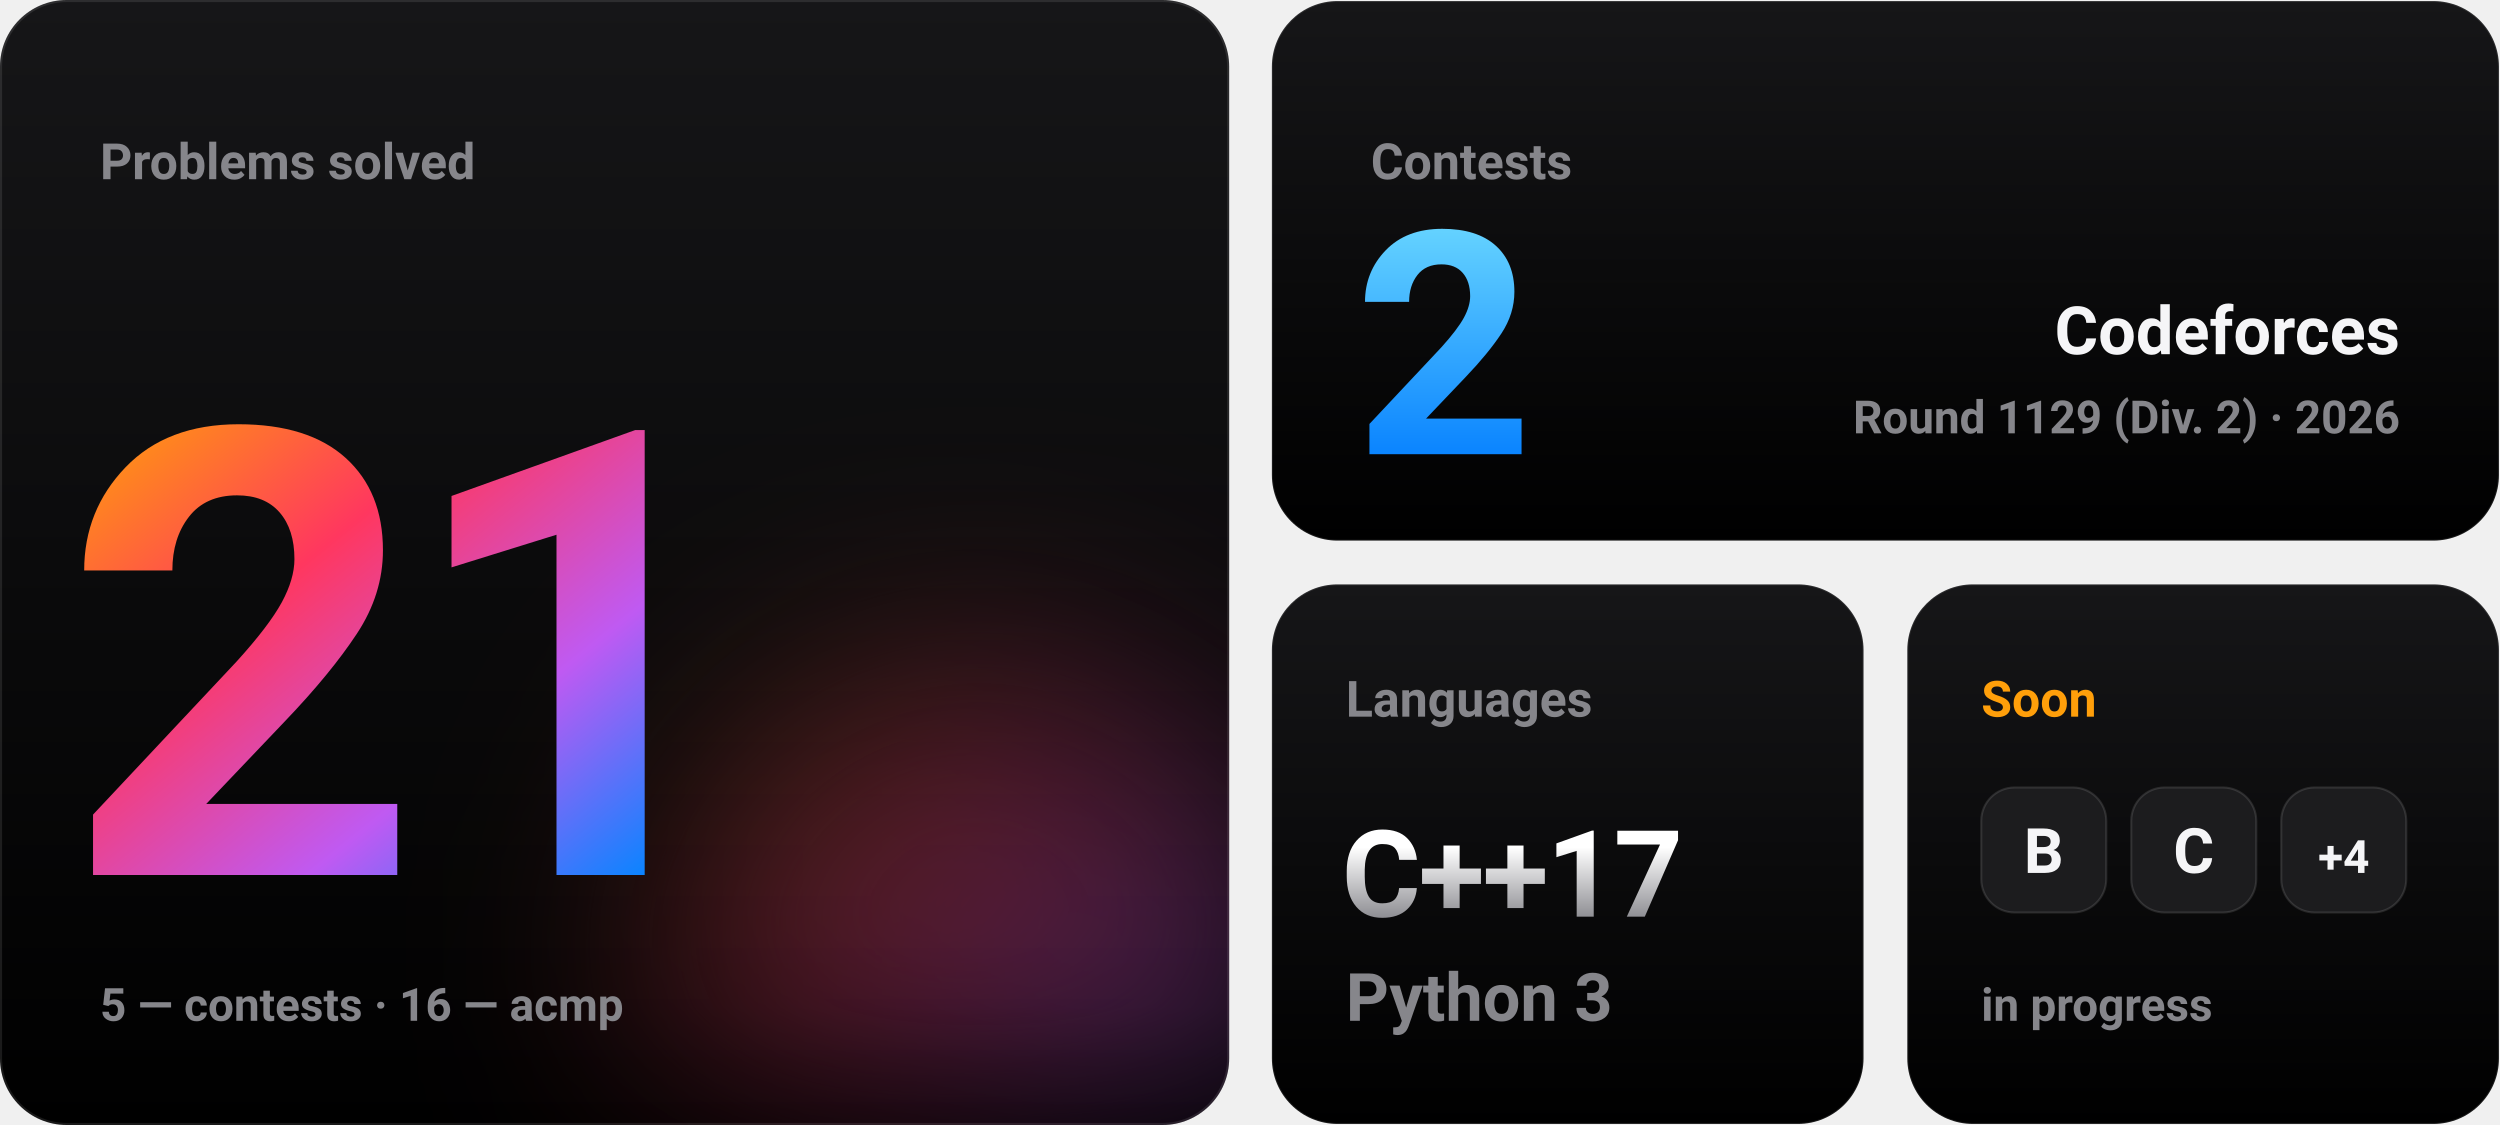
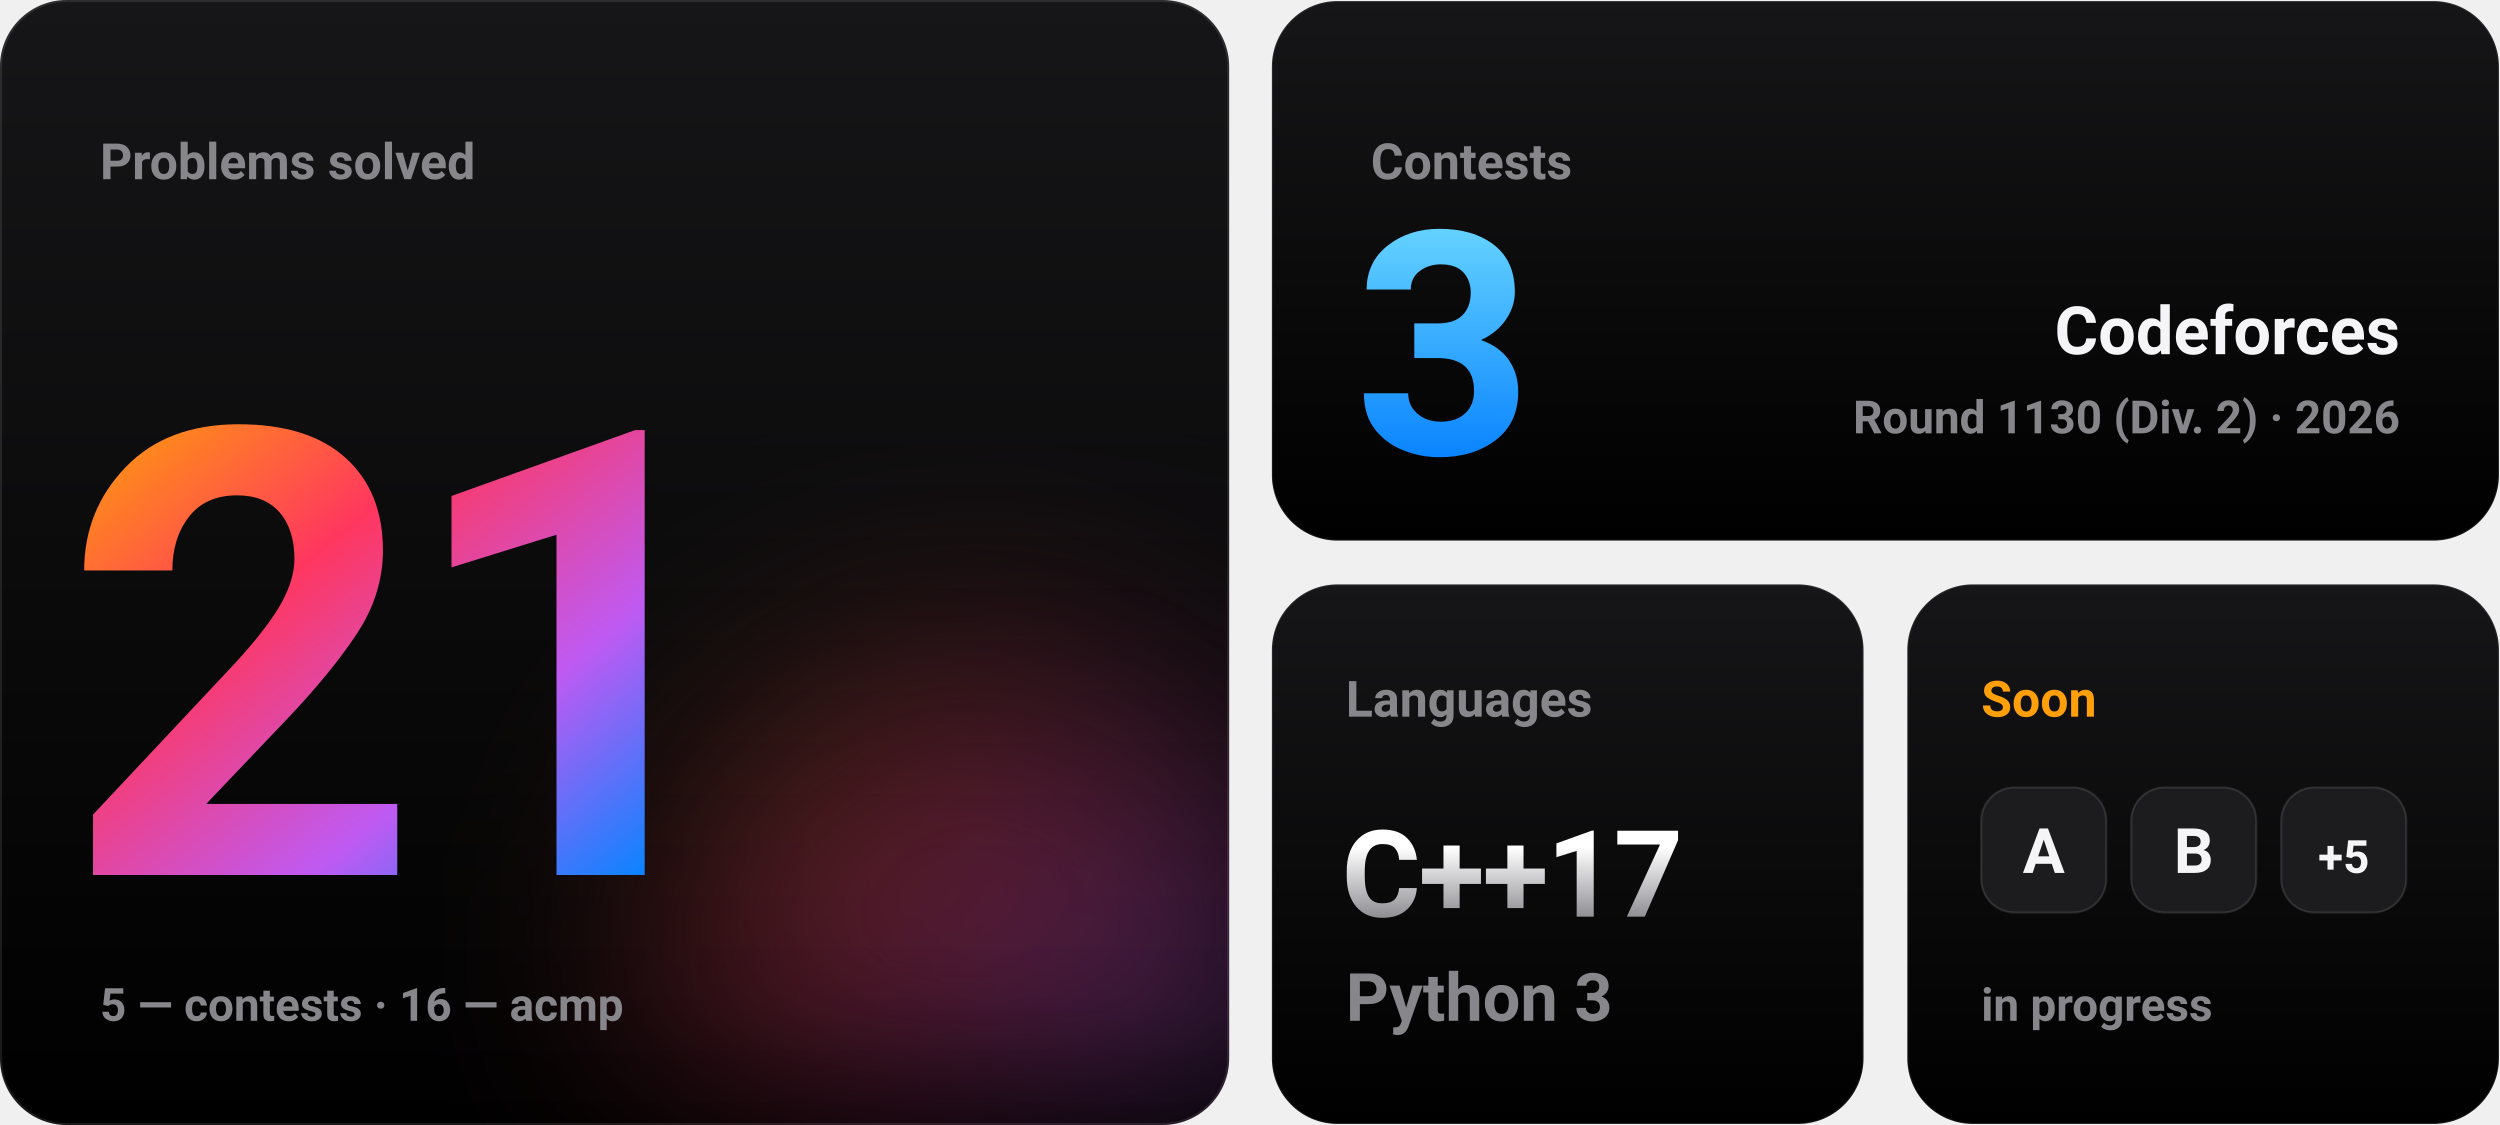
- <svg xmlns="http://www.w3.org/2000/svg" width="1200" height="540" viewBox="0 0 1200 540" role="img" aria-label="Problems solved: 21 (5 from contests, 16 from acmp). Contests: 2. Soon: B, C, D1, D2, E, F.">
+ <svg xmlns="http://www.w3.org/2000/svg" width="1200" height="540" viewBox="0 0 1200 540" role="img" aria-label="Problems solved: 21 (5 from contests, 16 from acmp). Contests: 3. Soon: A, B, C, D, E, F, G.">
  <defs>
    <linearGradient id="ai" x1="0" y1="0" x2="1" y2="1">
      <stop offset="0" stop-color="#ff9f0a" />
      <stop offset="0.35" stop-color="#ff375f" />
      <stop offset="0.7" stop-color="#bf5af2" />
      <stop offset="1" stop-color="#0a84ff" />
    </linearGradient>
    <linearGradient id="blue" x1="0" y1="0" x2="0" y2="1">
      <stop offset="0" stop-color="#64d2ff" />
      <stop offset="1" stop-color="#0a84ff" />
    </linearGradient>
    <linearGradient id="titanium" x1="0" y1="0" x2="0" y2="1">
      <stop offset="0.2" stop-color="#ffffff" />
      <stop offset="1" stop-color="#8e8e93" />
    </linearGradient>
    <linearGradient id="tile" x1="0" y1="0" x2="0" y2="1">
      <stop offset="0" stop-color="#161618" />
      <stop offset="1" stop-color="#000000" />
    </linearGradient>
    <filter id="blur" x="-100%" y="-100%" width="300%" height="300%">
      <feGaussianBlur stdDeviation="60" />
    </filter>
    <clipPath id="t1">
      <rect width="590" height="540" rx="32" />
    </clipPath>
  </defs>
  <g font-family="-apple-system, BlinkMacSystemFont, 'SF Pro Display', 'Segoe UI', Roboto, Helvetica, Arial, sans-serif">
    <g font-weight="600">
      <g clip-path="url(#t1)">
        <rect width="590" height="540" fill="url(#tile)" />
        <circle cx="470" cy="470" r="150" fill="url(#ai)" opacity="0.35" filter="url(#blur)" />
      </g>
      <rect x="0.5" y="0.5" width="589" height="539" rx="31.5" fill="none" stroke="#ffffff" stroke-opacity="0.1" />
      <text x="48" y="86" font-size="24" fill="#86868b">Problems solved</text>
      <g font-size="300" font-weight="700" letter-spacing="-10" fill="url(#ai)">
        <text x="30" y="420" opacity="0">18<animate attributeName="opacity" values="0;1;0" keyTimes="0;0.000;0.250" calcMode="discrete" dur="0.8s" fill="freeze" />
        </text>
        <text x="30" y="420" opacity="0">19<animate attributeName="opacity" values="0;1;0" keyTimes="0;0.250;0.500" calcMode="discrete" dur="0.8s" fill="freeze" />
        </text>
        <text x="30" y="420" opacity="0">20<animate attributeName="opacity" values="0;1;0" keyTimes="0;0.500;0.750" calcMode="discrete" dur="0.8s" fill="freeze" />
        </text>
        <text x="30" y="420">21<animate attributeName="opacity" values="0;1" keyTimes="0;0.750" calcMode="discrete" dur="0.8s" fill="freeze" />
        </text>
      </g>
      <text x="48" y="490" font-size="22" fill="#86868b">5 — contests  ·  16 — acmp</text>
      <rect x="610.5" y="0.5" width="589" height="259" rx="31.5" fill="url(#tile)" stroke="#ffffff" stroke-opacity="0.1" />
      <text x="658" y="86" font-size="24" fill="#86868b">Contests</text>
-       <text x="650" y="218" font-size="150" font-weight="700" letter-spacing="-4" fill="url(#blue)">2</text>
+       <text x="650" y="218" font-size="150" font-weight="700" letter-spacing="-4" fill="url(#blue)">3</text>
      <text x="1152" y="170" font-size="32" font-weight="700" fill="#f5f5f7" text-anchor="end">Codeforces</text>
-       <text x="1152" y="208" font-size="22" fill="#86868b" text-anchor="end">Round 1129 (Div. 2) · 2026</text>
+       <text x="1152" y="208" font-size="22" fill="#86868b" text-anchor="end">Round 1130 (Div. 2) · 2026</text>
      <rect x="610.5" y="280.5" width="284" height="259" rx="31.5" fill="url(#tile)" stroke="#ffffff" stroke-opacity="0.1" />
      <text x="646" y="344" font-size="24" fill="#86868b">Languages</text>
      <text x="644" y="440" font-size="58" font-weight="700" letter-spacing="-1" fill="url(#titanium)">C++17</text>
      <text x="646" y="490" font-size="32" fill="#86868b">Python 3</text>
      <rect x="915.5" y="280.5" width="284" height="259" rx="31.5" fill="url(#tile)" stroke="#ffffff" stroke-opacity="0.1" />
      <text x="951" y="344" font-size="24" fill="#ff9f0a">Soon</text>
      <rect x="951" y="378" width="60" height="60" rx="16" fill="#1c1c1e" stroke="#ffffff" stroke-opacity="0.12" />
-       <text x="981" y="419" font-size="30" font-weight="700" fill="#f5f5f7" text-anchor="middle">B</text>
+       <text x="981" y="419" font-size="30" font-weight="700" fill="#f5f5f7" text-anchor="middle">A</text>
      <rect x="1023" y="378" width="60" height="60" rx="16" fill="#1c1c1e" stroke="#ffffff" stroke-opacity="0.12" />
-       <text x="1053" y="419" font-size="30" font-weight="700" fill="#f5f5f7" text-anchor="middle">C</text>
+       <text x="1053" y="419" font-size="30" font-weight="700" fill="#f5f5f7" text-anchor="middle">B</text>
      <rect x="1095" y="378" width="60" height="60" rx="16" fill="#1c1c1e" stroke="#ffffff" stroke-opacity="0.12" />
-       <text x="1125" y="419" font-size="22" font-weight="700" fill="#f5f5f7" text-anchor="middle">+4</text>
+       <text x="1125" y="419" font-size="22" font-weight="700" fill="#f5f5f7" text-anchor="middle">+5</text>
      <text x="951" y="490" font-size="22" fill="#86868b">in progress</text>
    </g>
  </g>
</svg>
